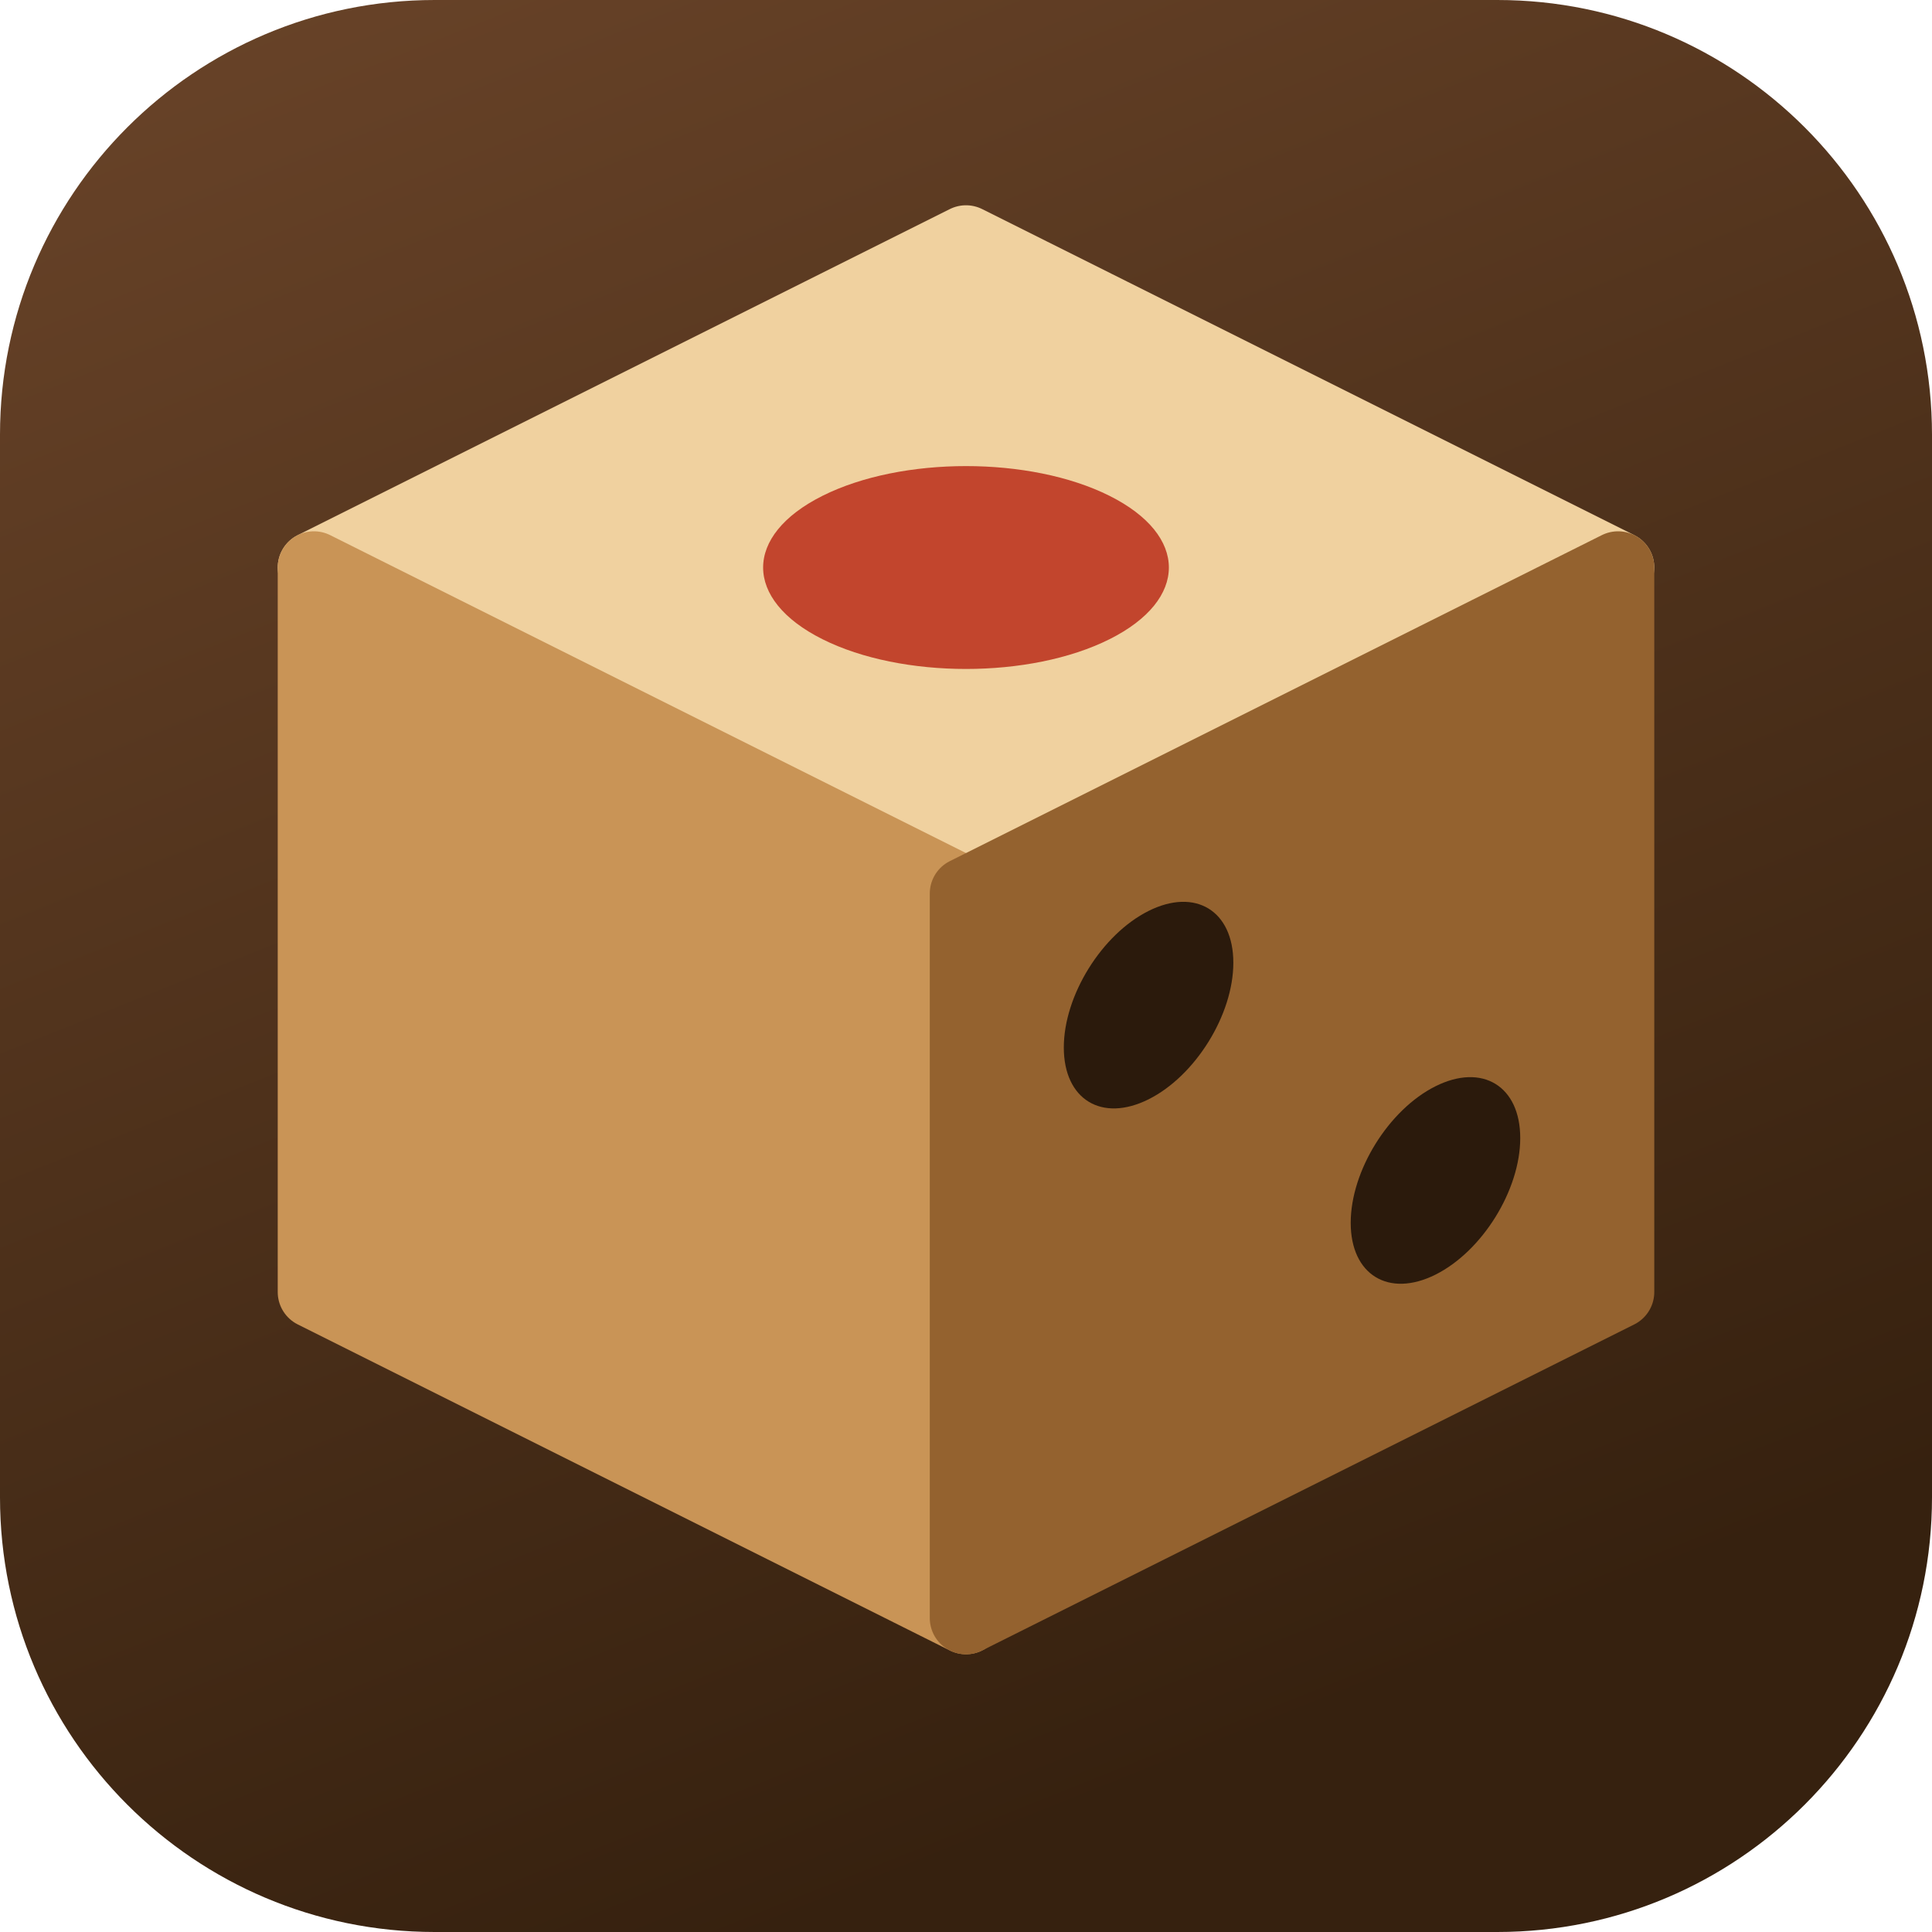
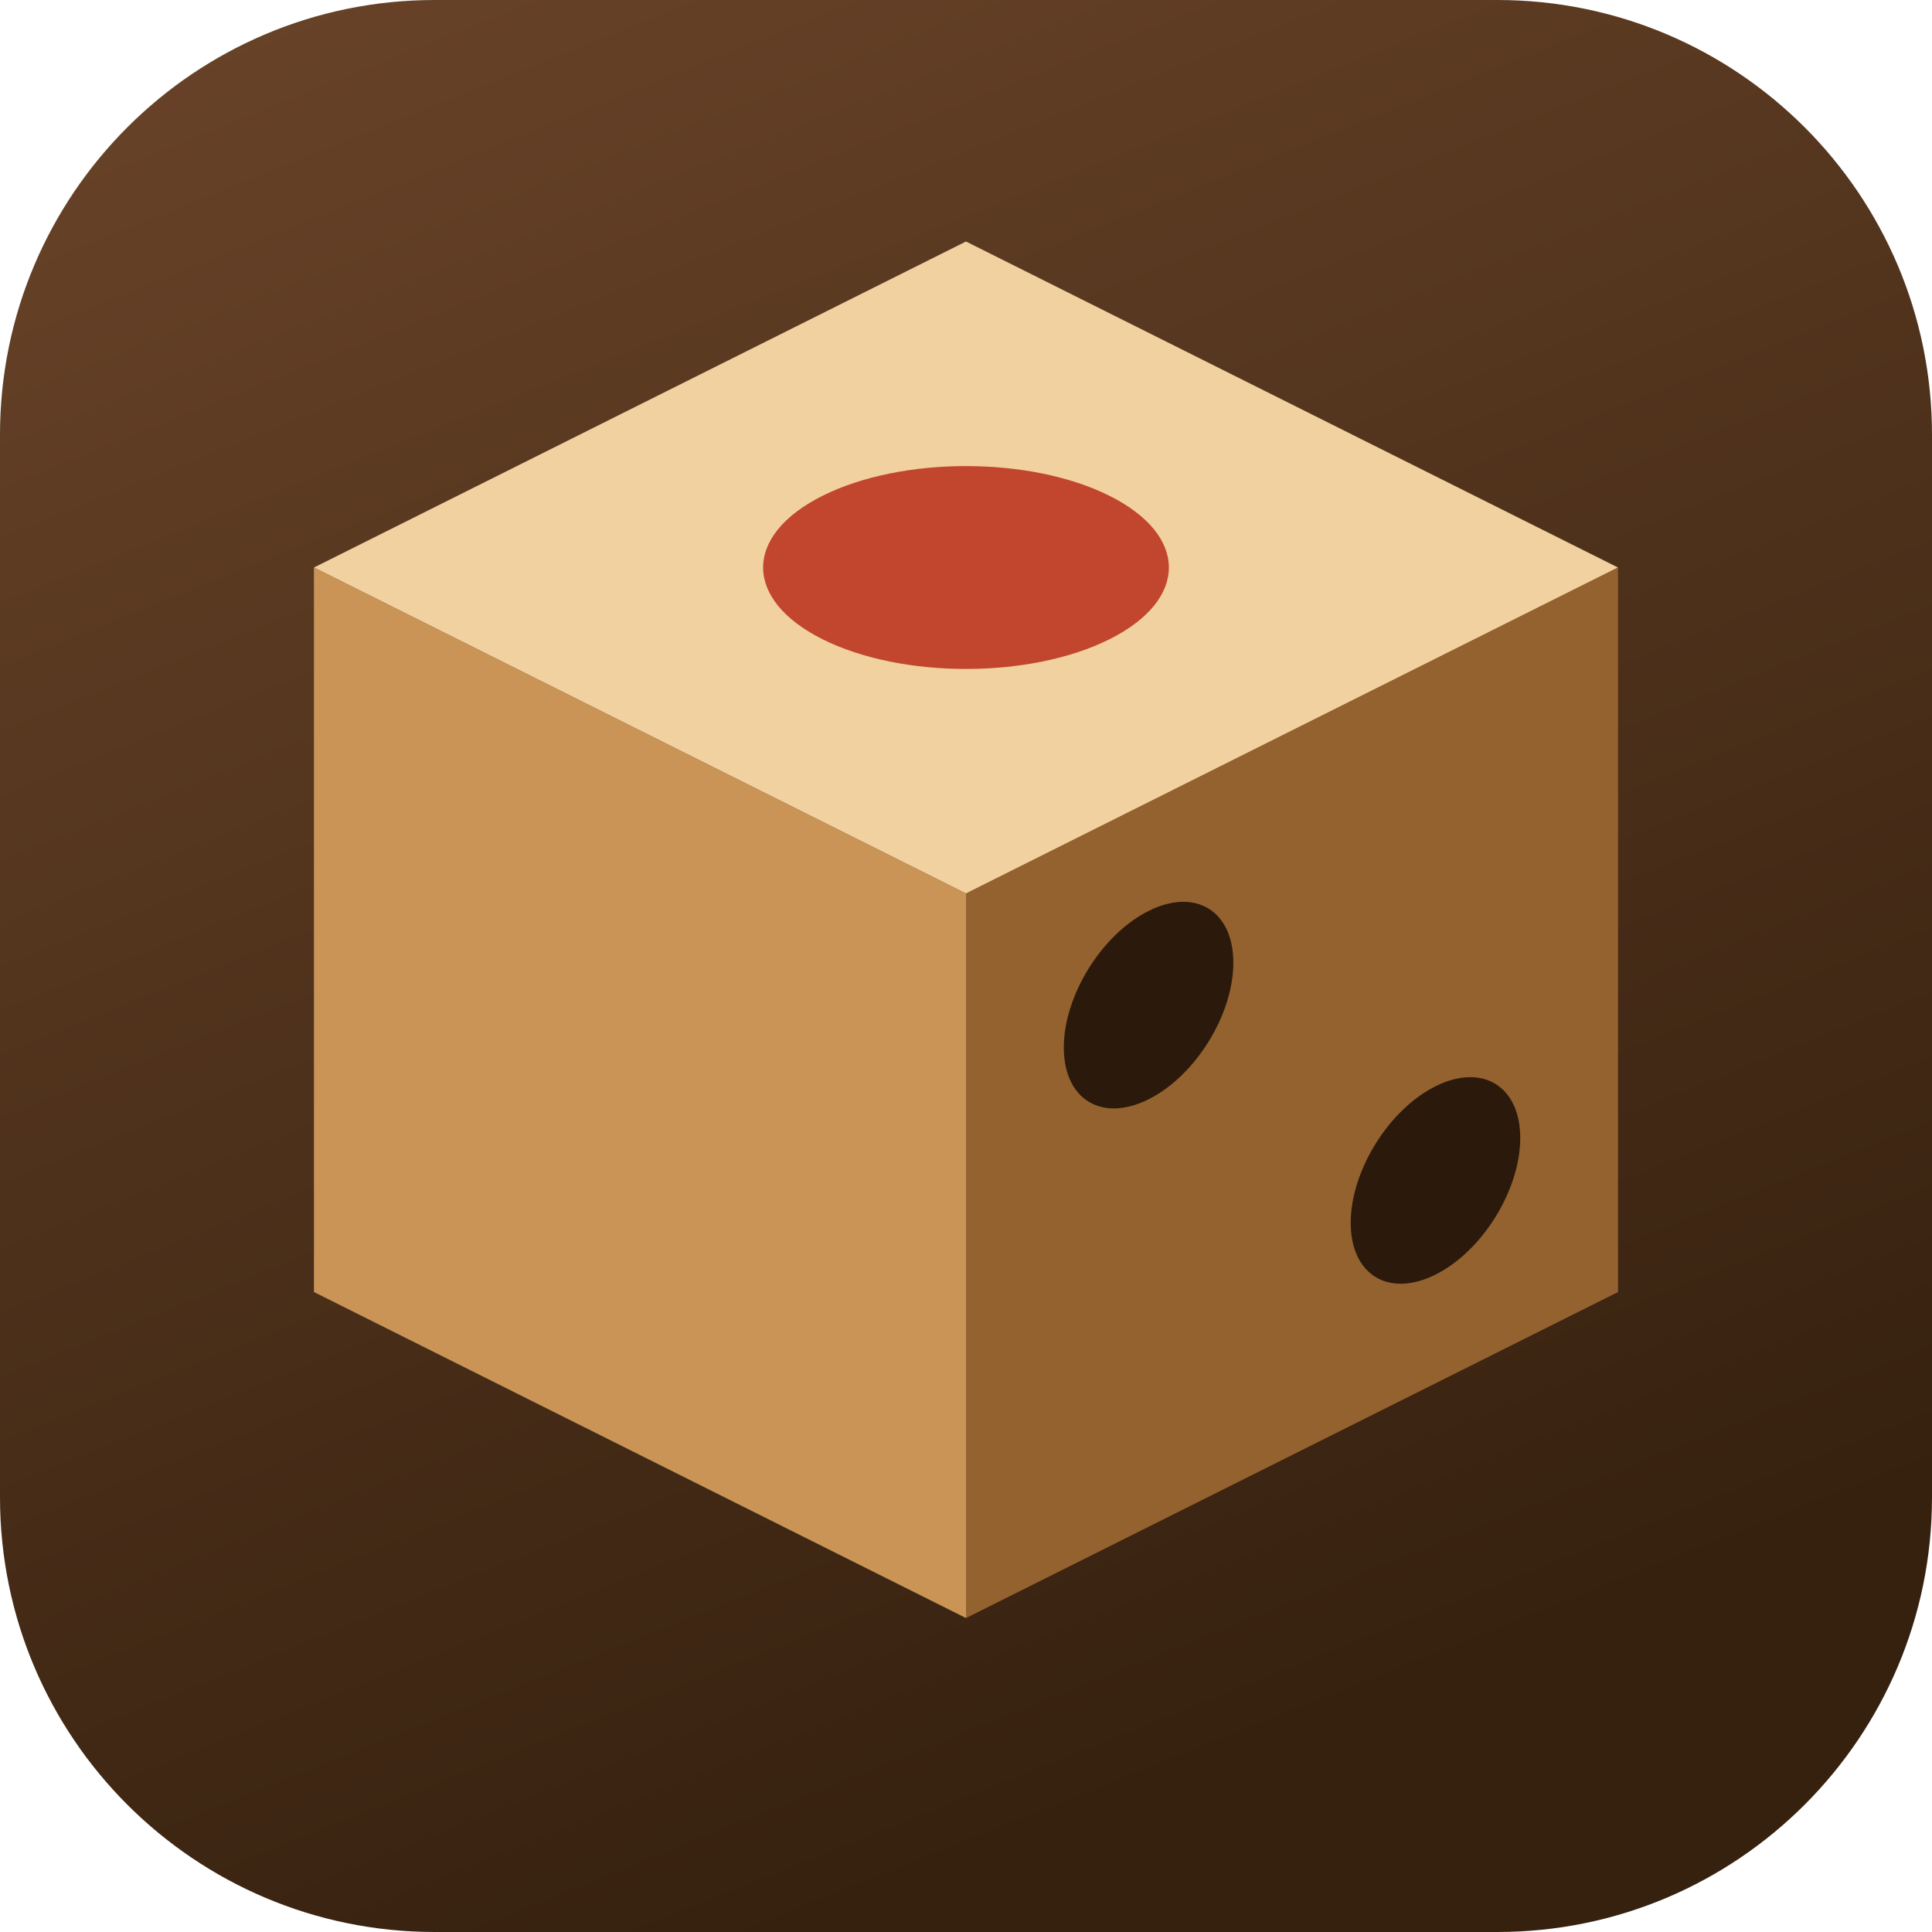
<svg xmlns="http://www.w3.org/2000/svg" viewBox="0 0 160 160">
  <defs>
    <linearGradient id="tile" x1="0" y1="0" x2="0.4" y2="1">
      <stop offset="0" stop-color="#6A4429" />
      <stop offset="1" stop-color="#36210F" />
    </linearGradient>
  </defs>
  <rect width="160" height="160" rx="36" fill="url(#tile)" />
-   <path d="M26 47 L80 20 L134 47 L80 74 Z" fill="#F0D19F" stroke="#F0D19F" stroke-width="6" stroke-linejoin="round" />
-   <path d="M26 47 L80 74 L80 134 L26 107 Z" fill="#C99456" stroke="#C99456" stroke-width="6" stroke-linejoin="round" />
-   <path d="M80 74 L134 47 L134 107 L80 134 Z" fill="#94622F" stroke="#94622F" stroke-width="6" stroke-linejoin="round" />
+   <path d="M26 47 L80 20 L134 47 L80 74 Z" fill="#F0D19F" />
+   <path d="M26 47 L80 74 L80 134 L26 107 Z" fill="#C99456" />
+   <path d="M80 74 L134 47 L134 107 L80 134 Z" fill="#94622F" />
  <g transform="matrix(0.54 -0.27 0.54 0.27 26 47)">
    <circle cx="50" cy="50" r="22" fill="#C2452D" />
  </g>
  <g transform="matrix(0.54 -0.27 0 0.6 80 74)" fill="#2B1A0C">
    <circle cx="28" cy="28" r="13" />
    <circle cx="72" cy="72" r="13" />
  </g>
</svg>
